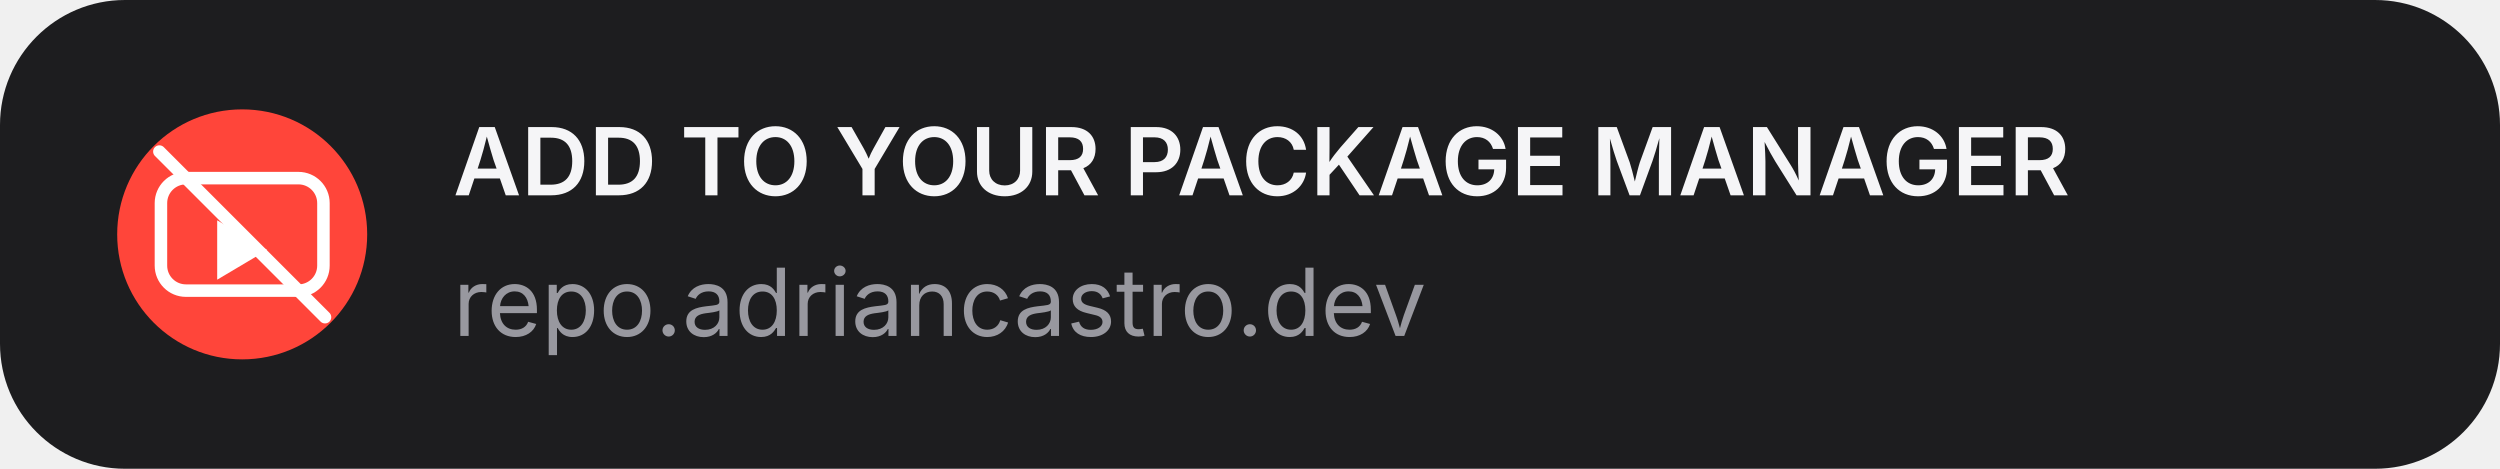
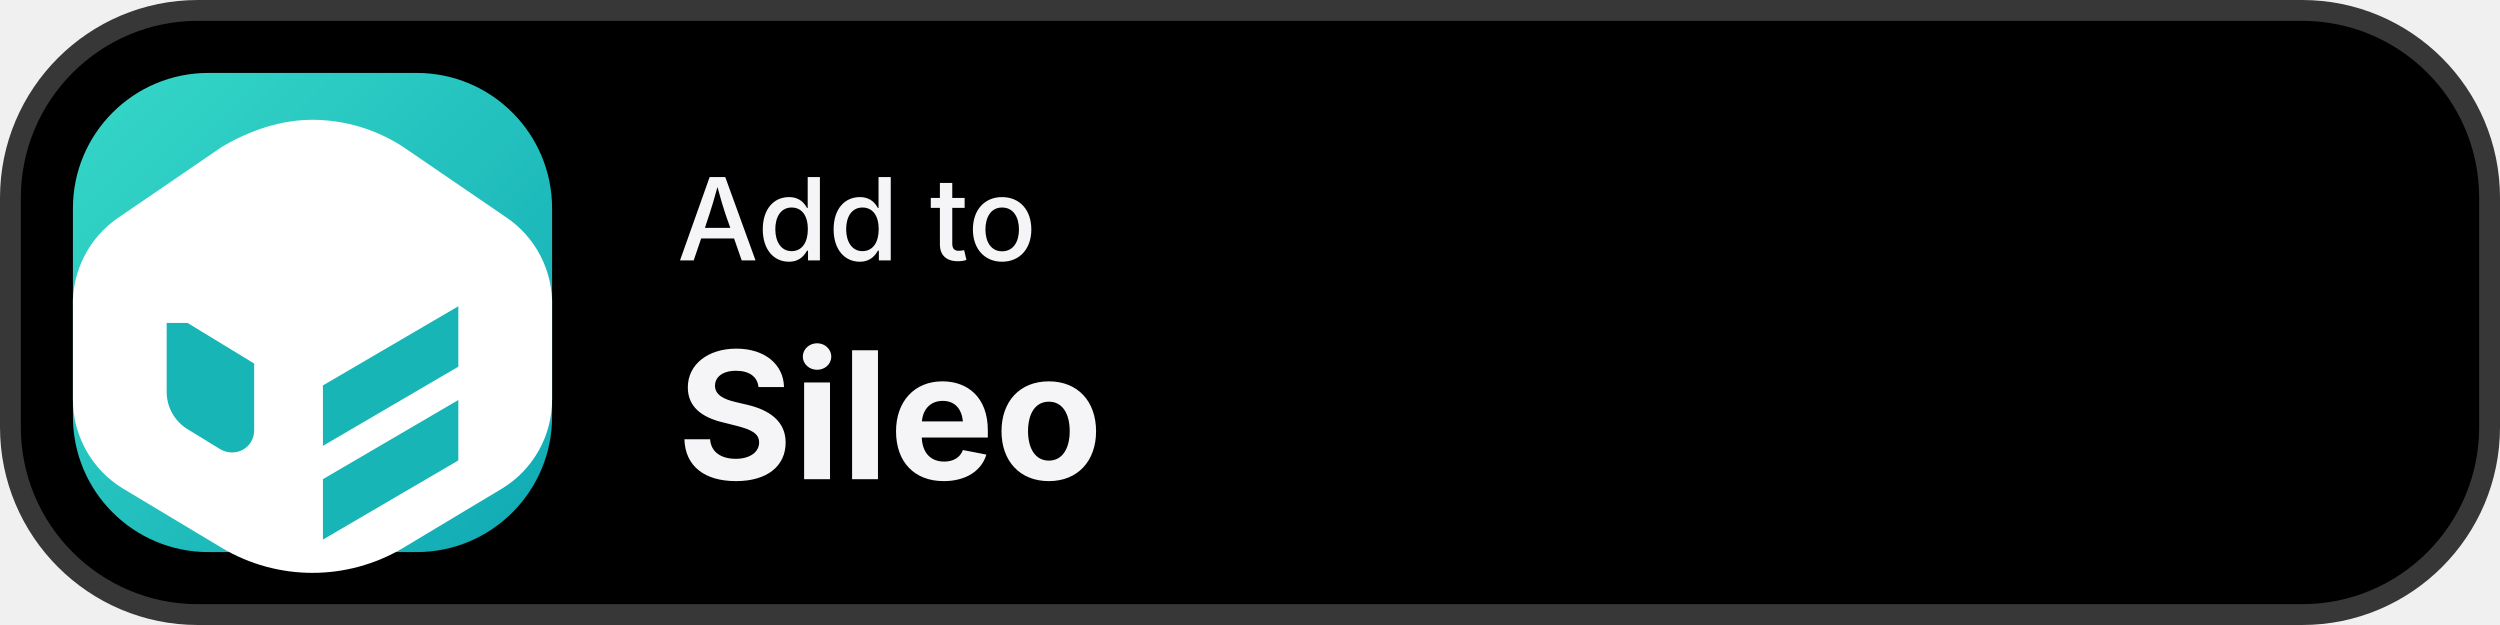
- <svg xmlns="http://www.w3.org/2000/svg" width="320" height="60" viewBox="0 0 320 60" role="img" aria-labelledby="title description">
-   <rect width="320" height="60" rx="16" fill="#1d1d1f" />
-   <circle cx="31" cy="30" r="16" fill="#ff453a" />
-   <path d="M23.8 22.8h14.4a3.2 3.2 0 0 1 3.2 3.2v8a3.2 3.2 0 0 1-3.2 3.2H23.8a3.2 3.2 0 0 1-3.2-3.2v-8a3.2 3.2 0 0 1 3.2-3.2Z" fill="none" stroke="#fff" stroke-width="1.6" />
-   <path d="m27.8 28.2 6.4 3.8-6.4 3.8v-7.6Z" fill="#fff" />
-   <path d="m20.4 19.4 21.2 21.2" fill="none" stroke="#fff" stroke-width="1.6" stroke-linecap="round" />
-   <text x="58" y="25" fill="#f5f5f7" font-family="-apple-system,BlinkMacSystemFont,Segoe UI,sans-serif" font-size="12" font-weight="600">ADD TO YOUR PACKAGE MANAGER</text>
-   <text x="58" y="43" fill="#98989f" font-family="-apple-system,BlinkMacSystemFont,Segoe UI,sans-serif" font-size="12">repo.adriancastro.dev</text>
+ <svg xmlns="http://www.w3.org/2000/svg" width="240" height="60" viewBox="0 0 240 60" role="img" aria-labelledby="title description">
+   <defs>
+     <linearGradient id="sileo" x1="0" y1="0" x2="1" y2="1">
+       <stop offset="0" stop-color="#36d8c8" />
+       <stop offset="1" stop-color="#10a9b4" />
+     </linearGradient>
+   </defs>
+   <rect x="1" y="1" width="238" height="58" rx="18" fill="#000" stroke="#373737" stroke-width="2" />
+   <rect x="7" y="7" width="46" height="46" rx="13" fill="url(#sileo)" />
+   <path d="M30 13.5c-3 0-6 1-8.7 2.6L11.5 22.8A10 10 0 0 0 7 31.5v8.8a10 10 0 0 0 4.8 8.6l9.5 5.7a17 17 0 0 0 17.4 0l9.5-5.7a10 10 0 0 0 4.8-8.6v-8.8a10 10 0 0 0-4.5-8.7l-9.8-6.7A16 16 0 0 0 30 13.5Z" transform="translate(0 -2)" fill="#fff" />
+   <path d="m18 31 6.4 3.9v6.4c0 1.7-1.8 2.7-3.3 1.8l-3.1-1.9A4.2 4.2 0 0 1 16 37.6V31Z" fill="#18b5b6" />
+   <path d="m31 37 13-7.6v5.8L31 42.8V37Zm0 9 13-7.6v5.8L31 51.8V46Z" fill="#18b5b6" />
+   <text x="65" y="25" fill="#f5f5f7" font-family="-apple-system,BlinkMacSystemFont,Segoe UI,sans-serif" font-size="11" font-weight="500">Add to</text>
+   <text x="65" y="46" fill="#f5f5f7" font-family="-apple-system,BlinkMacSystemFont,Segoe UI,sans-serif" font-size="17" font-weight="700">Sileo</text>
</svg>
